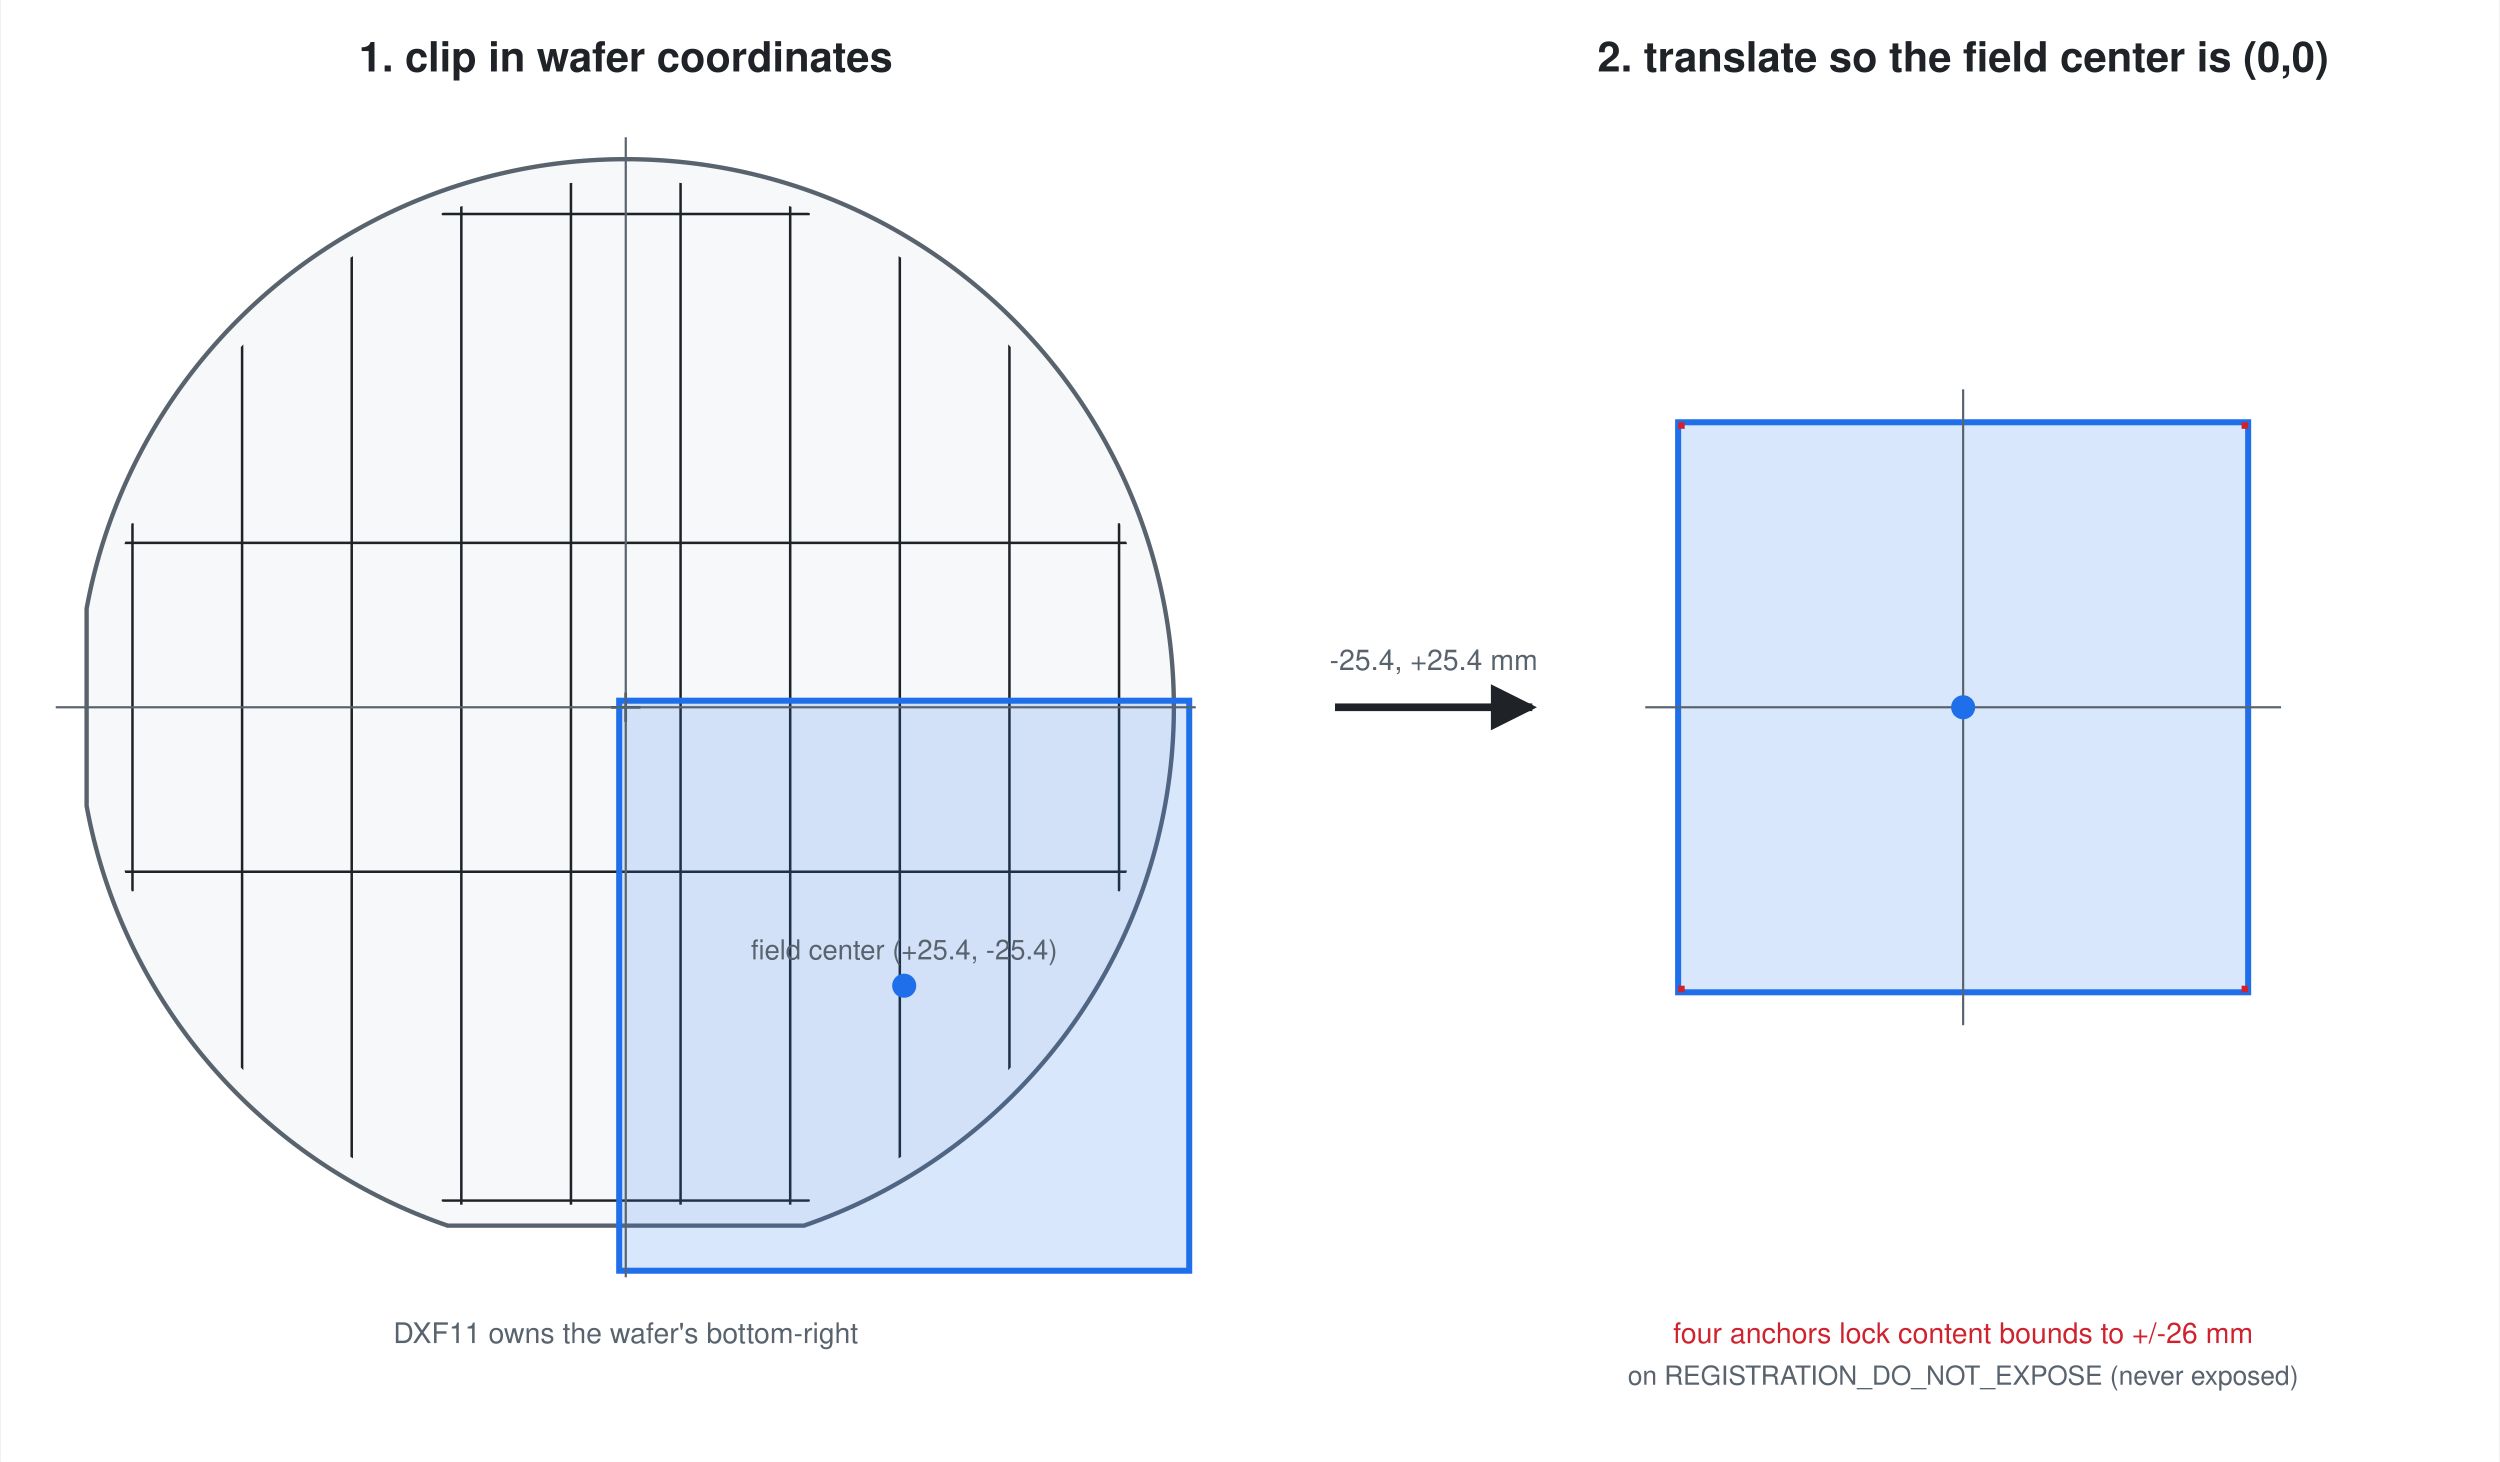
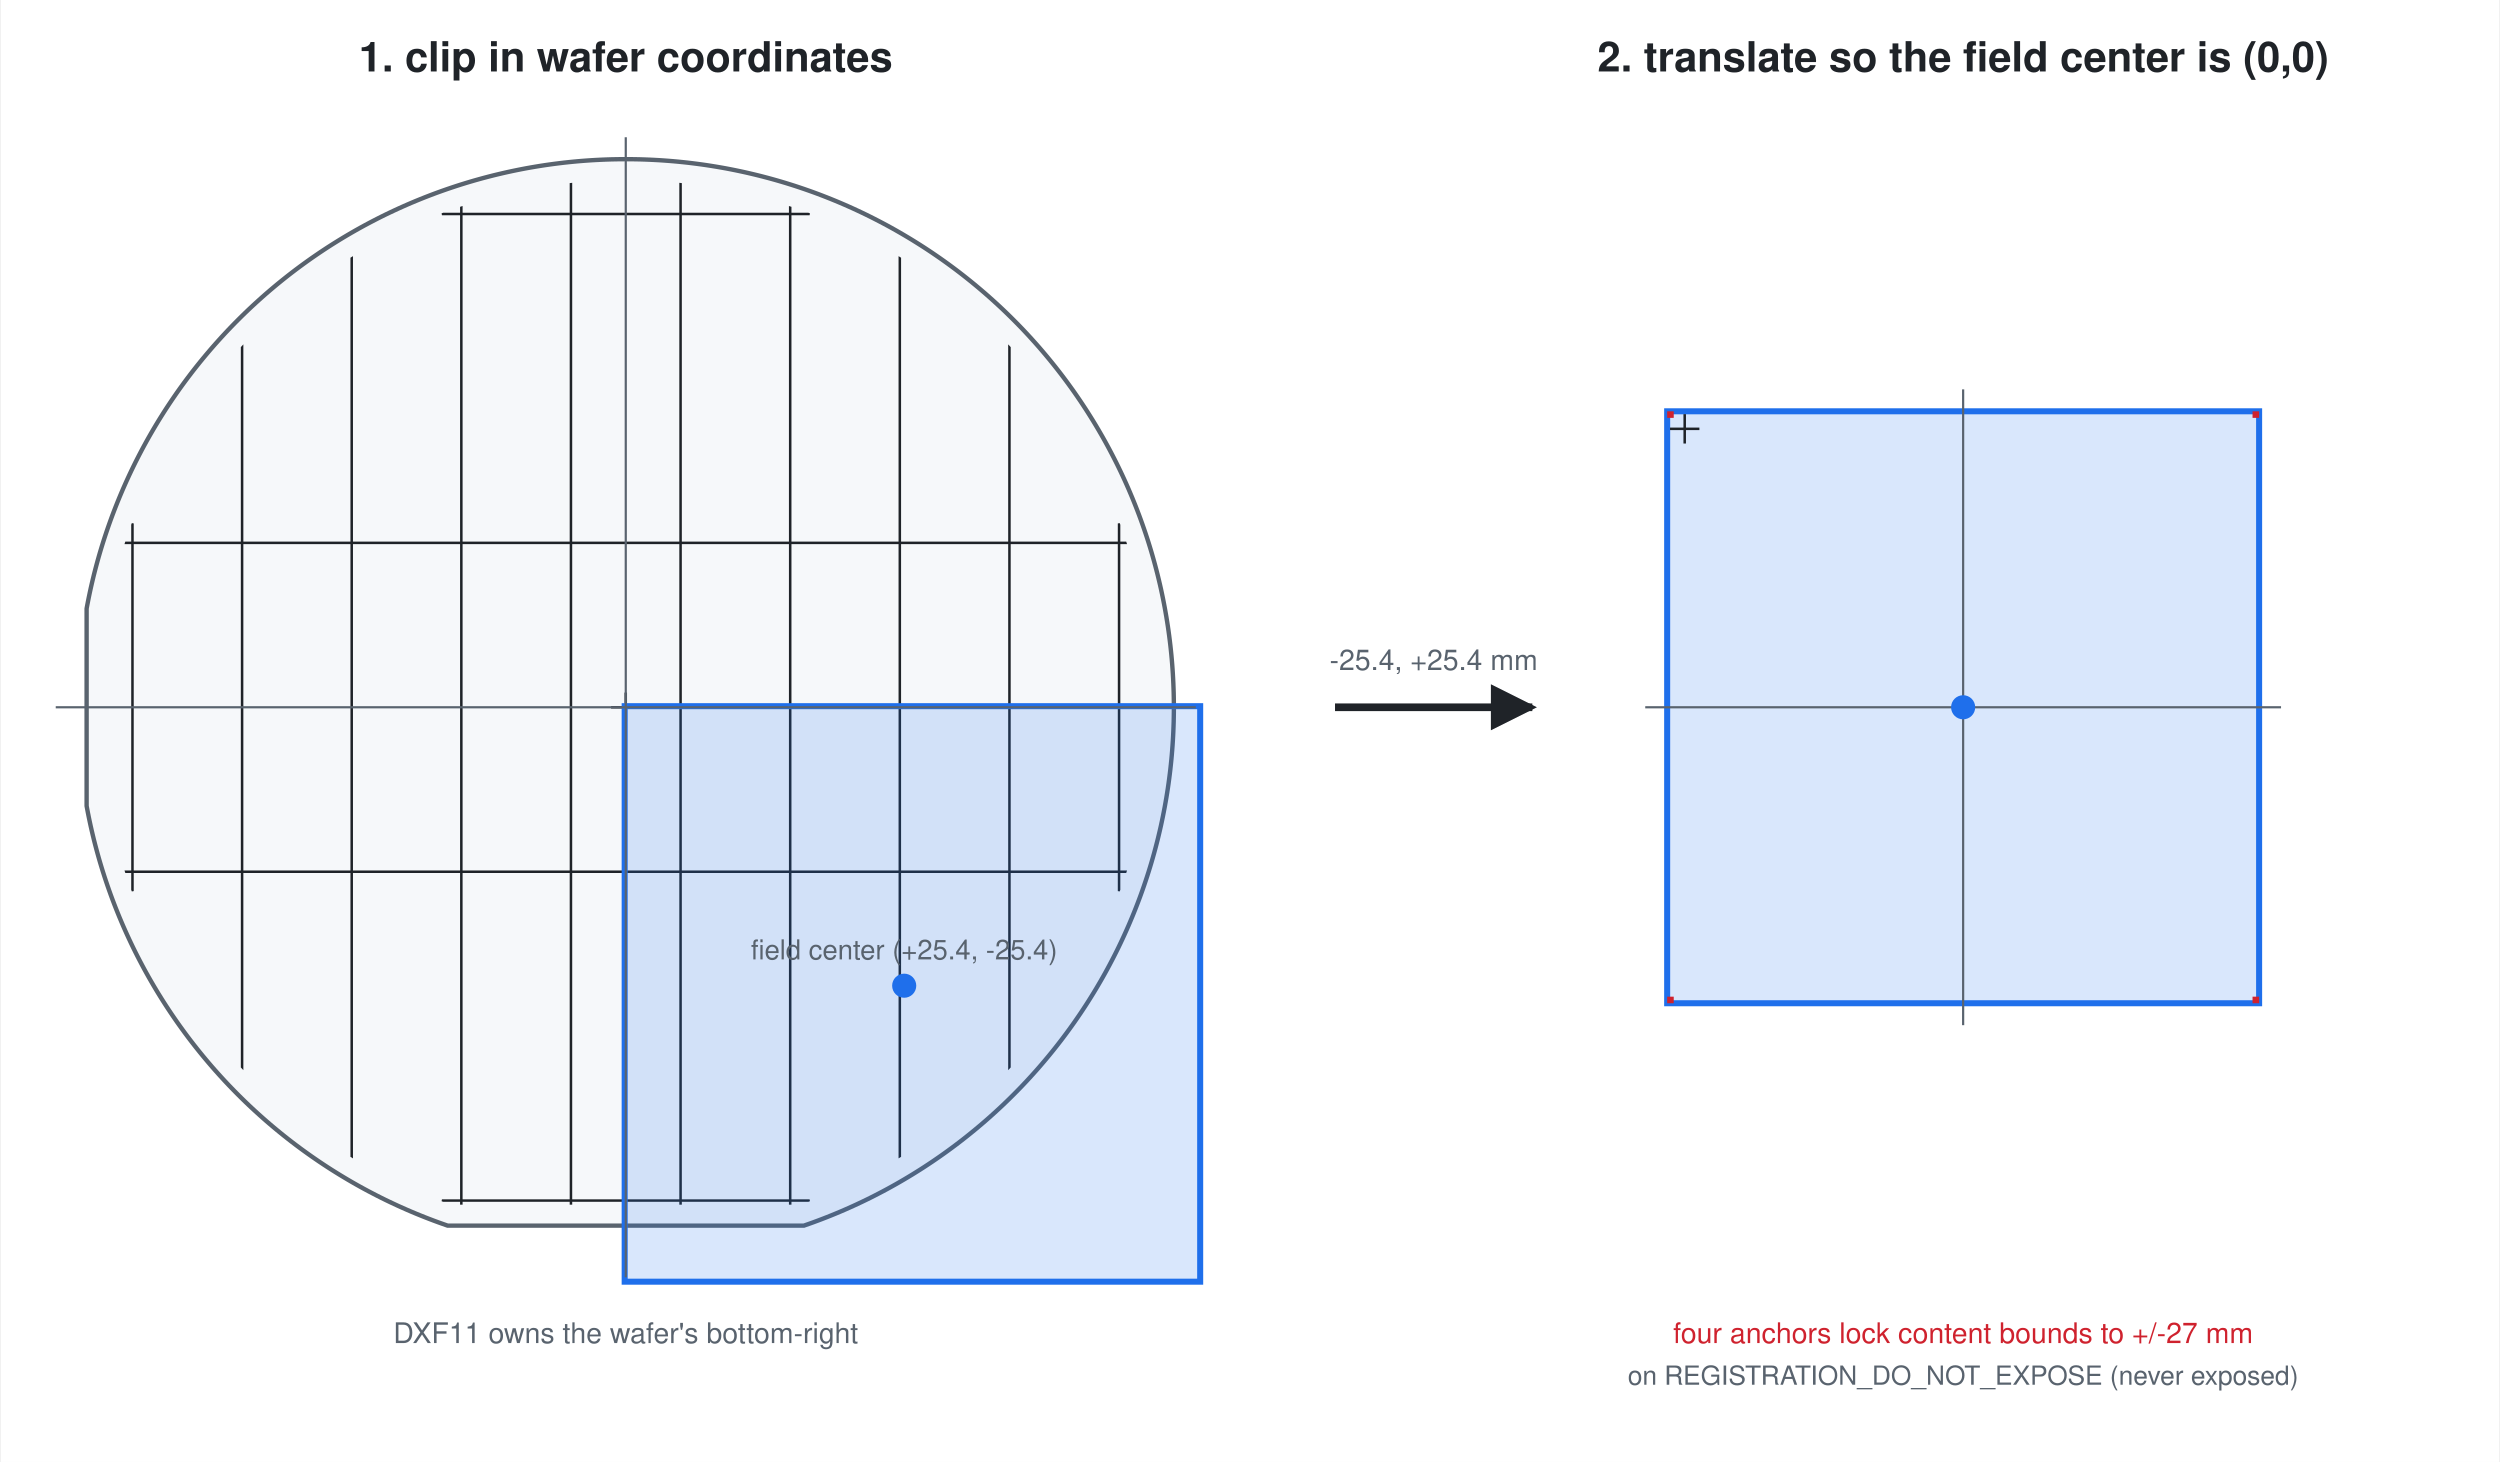
<svg xmlns="http://www.w3.org/2000/svg" width="1050" height="614" viewBox="-57.000 -64.520 227.890 133.360" role="img">
  <style>
    .bg { fill: #ffffff; }
    text { font-family: ui-sans-serif, -apple-system, "Segoe UI", Helvetica, sans-serif; }
    .ink { fill: #1f2328; }
    .muted { fill: #59636e; }
    .warn { fill: #cf222e; }
    .s-ink { stroke: #1f2328; fill: none; }
    .s-muted { stroke: #59636e; fill: none; }
    .s-warn { stroke: #cf222e; fill: none; }
    .wafer { fill: #f6f8fa; stroke: #59636e; }
    .safe { fill: none; stroke: #59636e; stroke-dasharray: 1.6 1.6; }
    .cut { fill: #1f2328; stroke: #1f2328; }
    .overlap { fill: #cf222e; opacity: 0.18; stroke: none; }
    .anchor { fill: #cf222e; }
    .hole { fill: #ffffff; stroke: #8c959f; }
    .plate { fill: #1f6feb; opacity: 0.09; stroke: #1f6feb; }
    @media (prefers-color-scheme: dark) {
      .bg { fill: #0d1117; }
      .ink { fill: #e6edf3; }
      .muted { fill: #9198a1; }
      .warn { fill: #ff7b72; }
      .s-ink { stroke: #e6edf3; }
      .s-muted { stroke: #9198a1; }
      .s-warn { stroke: #ff7b72; }
      .wafer { fill: #161b22; stroke: #9198a1; }
      .safe { stroke: #9198a1; }
      .cut { fill: #e6edf3; stroke: #e6edf3; }
      .hole { fill: #0d1117; stroke: #6e7681; }
      .anchor { fill: #ff7b72; }
    }
  </style>
  <defs>
    <marker id="arrow" viewBox="0 0 10 10" refX="9" refY="5" markerWidth="6" markerHeight="6" orient="auto-start-reverse">
      <path d="M 0 0 L 10 5 L 0 10 z" class="ink" />
    </marker>
  </defs>
  <rect class="bg" x="-57.000" y="-64.520" width="227.890" height="133.360" />
  <g transform="scale(1,-1)">
    <polygon class="wafer" points="50,0 49.998,0.436 49.992,0.873 49.983,1.309 49.969,1.745 49.952,2.181 49.931,2.617 49.907,3.052 49.878,3.488 49.846,3.923 49.81,4.358 49.77,4.792 49.726,5.226 49.679,5.66 49.627,6.093 49.572,6.526 49.513,6.959 49.451,7.391 49.384,7.822 49.314,8.252 49.24,8.682 49.163,9.112 49.081,9.54 48.996,9.968 48.907,10.396 48.815,10.822 48.718,11.248 48.618,11.672 48.515,12.096 48.407,12.519 48.296,12.941 48.181,13.362 48.063,13.782 47.941,14.201 47.815,14.619 47.686,15.035 47.553,15.451 47.416,15.865 47.276,16.278 47.132,16.69 46.985,17.101 46.834,17.51 46.679,17.918 46.521,18.325 46.359,18.73 46.194,19.134 46.025,19.537 45.853,19.938 45.677,20.337 45.498,20.735 45.315,21.131 45.129,21.526 44.94,21.919 44.747,22.31 44.55,22.7 44.35,23.087 44.147,23.474 43.941,23.858 43.731,24.241 43.518,24.621 43.301,25 43.081,25.377 42.858,25.752 42.632,26.125 42.402,26.496 42.17,26.865 41.934,27.232 41.694,27.597 41.452,27.96 41.206,28.32 40.958,28.679 40.706,29.035 40.451,29.389 40.193,29.741 39.932,30.091 39.668,30.438 39.401,30.783 39.13,31.126 38.857,31.466 38.581,31.804 38.302,32.139 38.02,32.472 37.736,32.803 37.448,33.131 37.157,33.456 36.864,33.779 36.568,34.1 36.269,34.418 35.967,34.733 35.663,35.045 35.355,35.355 35.045,35.663 34.733,35.967 34.418,36.269 34.1,36.568 33.779,36.864 33.456,37.157 33.131,37.448 32.803,37.736 32.472,38.02 32.139,38.302 31.804,38.581 31.466,38.857 31.126,39.13 30.783,39.401 30.438,39.668 30.091,39.932 29.741,40.193 29.389,40.451 29.035,40.706 28.679,40.958 28.32,41.206 27.96,41.452 27.597,41.694 27.232,41.934 26.865,42.17 26.496,42.402 26.125,42.632 25.752,42.858 25.377,43.081 25,43.301 24.621,43.518 24.241,43.731 23.858,43.941 23.474,44.147 23.087,44.35 22.7,44.55 22.31,44.747 21.919,44.94 21.526,45.129 21.131,45.315 20.735,45.498 20.337,45.677 19.938,45.853 19.537,46.025 19.134,46.194 18.73,46.359 18.325,46.521 17.918,46.679 17.51,46.834 17.101,46.985 16.69,47.132 16.278,47.276 15.865,47.416 15.451,47.553 15.035,47.686 14.619,47.815 14.201,47.941 13.782,48.063 13.362,48.181 12.941,48.296 12.519,48.407 12.096,48.515 11.672,48.618 11.248,48.718 10.822,48.815 10.396,48.907 9.968,48.996 9.54,49.081 9.112,49.163 8.682,49.24 8.252,49.314 7.822,49.384 7.391,49.451 6.959,49.513 6.526,49.572 6.093,49.627 5.66,49.679 5.226,49.726 4.792,49.77 4.358,49.81 3.923,49.846 3.488,49.878 3.052,49.907 2.617,49.931 2.181,49.952 1.745,49.969 1.309,49.983 0.873,49.992 0.436,49.998 0,50 -0.436,49.998 -0.873,49.992 -1.309,49.983 -1.745,49.969 -2.181,49.952 -2.617,49.931 -3.052,49.907 -3.488,49.878 -3.923,49.846 -4.358,49.81 -4.792,49.77 -5.226,49.726 -5.66,49.679 -6.093,49.627 -6.526,49.572 -6.959,49.513 -7.391,49.451 -7.822,49.384 -8.252,49.314 -8.682,49.24 -9.112,49.163 -9.54,49.081 -9.968,48.996 -10.396,48.907 -10.822,48.815 -11.248,48.718 -11.672,48.618 -12.096,48.515 -12.519,48.407 -12.941,48.296 -13.362,48.181 -13.782,48.063 -14.201,47.941 -14.619,47.815 -15.035,47.686 -15.451,47.553 -15.865,47.416 -16.278,47.276 -16.69,47.132 -17.101,46.985 -17.51,46.834 -17.918,46.679 -18.325,46.521 -18.73,46.359 -19.134,46.194 -19.537,46.025 -19.938,45.853 -20.337,45.677 -20.735,45.498 -21.131,45.315 -21.526,45.129 -21.919,44.94 -22.31,44.747 -22.7,44.55 -23.087,44.35 -23.474,44.147 -23.858,43.941 -24.241,43.731 -24.621,43.518 -25,43.301 -25.377,43.081 -25.752,42.858 -26.125,42.632 -26.496,42.402 -26.865,42.17 -27.232,41.934 -27.597,41.694 -27.96,41.452 -28.32,41.206 -28.679,40.958 -29.035,40.706 -29.389,40.451 -29.741,40.193 -30.091,39.932 -30.438,39.668 -30.783,39.401 -31.126,39.13 -31.466,38.857 -31.804,38.581 -32.139,38.302 -32.472,38.02 -32.803,37.736 -33.131,37.448 -33.456,37.157 -33.779,36.864 -34.1,36.568 -34.418,36.269 -34.733,35.967 -35.045,35.663 -35.355,35.355 -35.663,35.045 -35.967,34.733 -36.269,34.418 -36.568,34.1 -36.864,33.779 -37.157,33.456 -37.448,33.131 -37.736,32.803 -38.02,32.472 -38.302,32.139 -38.581,31.804 -38.857,31.466 -39.13,31.126 -39.401,30.783 -39.668,30.438 -39.932,30.091 -40.193,29.741 -40.451,29.389 -40.706,29.035 -40.958,28.679 -41.206,28.32 -41.452,27.96 -41.694,27.597 -41.934,27.232 -42.17,26.865 -42.402,26.496 -42.632,26.125 -42.858,25.752 -43.081,25.377 -43.301,25 -43.518,24.621 -43.731,24.241 -43.941,23.858 -44.147,23.474 -44.35,23.087 -44.55,22.7 -44.747,22.31 -44.94,21.919 -45.129,21.526 -45.315,21.131 -45.498,20.735 -45.677,20.337 -45.853,19.938 -46.025,19.537 -46.194,19.134 -46.359,18.73 -46.521,18.325 -46.679,17.918 -46.834,17.51 -46.985,17.101 -47.132,16.69 -47.276,16.278 -47.416,15.865 -47.553,15.451 -47.686,15.035 -47.815,14.619 -47.941,14.201 -48.063,13.782 -48.181,13.362 -48.296,12.941 -48.407,12.519 -48.515,12.096 -48.618,11.672 -48.718,11.248 -48.815,10.822 -48.907,10.396 -48.996,9.968 -49.081,9.54 -49.163,9.112 -49.183,8.998 -49.183,-8.998 -49.163,-9.112 -49.081,-9.54 -48.996,-9.968 -48.907,-10.396 -48.815,-10.822 -48.718,-11.248 -48.618,-11.672 -48.515,-12.096 -48.407,-12.519 -48.296,-12.941 -48.181,-13.362 -48.063,-13.782 -47.941,-14.201 -47.815,-14.619 -47.686,-15.035 -47.553,-15.451 -47.416,-15.865 -47.276,-16.278 -47.132,-16.69 -46.985,-17.101 -46.834,-17.51 -46.679,-17.918 -46.521,-18.325 -46.359,-18.73 -46.194,-19.134 -46.025,-19.537 -45.853,-19.938 -45.677,-20.337 -45.498,-20.735 -45.315,-21.131 -45.129,-21.526 -44.94,-21.919 -44.747,-22.31 -44.55,-22.7 -44.35,-23.087 -44.147,-23.474 -43.941,-23.858 -43.731,-24.241 -43.518,-24.621 -43.301,-25 -43.081,-25.377 -42.858,-25.752 -42.632,-26.125 -42.402,-26.496 -42.17,-26.865 -41.934,-27.232 -41.694,-27.597 -41.452,-27.96 -41.206,-28.32 -40.958,-28.679 -40.706,-29.035 -40.451,-29.389 -40.193,-29.741 -39.932,-30.091 -39.668,-30.438 -39.401,-30.783 -39.13,-31.126 -38.857,-31.466 -38.581,-31.804 -38.302,-32.139 -38.02,-32.472 -37.736,-32.803 -37.448,-33.131 -37.157,-33.456 -36.864,-33.779 -36.568,-34.1 -36.269,-34.418 -35.967,-34.733 -35.663,-35.045 -35.355,-35.355 -35.045,-35.663 -34.733,-35.967 -34.418,-36.269 -34.1,-36.568 -33.779,-36.864 -33.456,-37.157 -33.131,-37.448 -32.803,-37.736 -32.472,-38.02 -32.139,-38.302 -31.804,-38.581 -31.466,-38.857 -31.126,-39.13 -30.783,-39.401 -30.438,-39.668 -30.091,-39.932 -29.741,-40.193 -29.389,-40.451 -29.035,-40.706 -28.679,-40.958 -28.32,-41.206 -27.96,-41.452 -27.597,-41.694 -27.232,-41.934 -26.865,-42.17 -26.496,-42.402 -26.125,-42.632 -25.752,-42.858 -25.377,-43.081 -25,-43.301 -24.621,-43.518 -24.241,-43.731 -23.858,-43.941 -23.474,-44.147 -23.087,-44.35 -22.7,-44.55 -22.31,-44.747 -21.919,-44.94 -21.526,-45.129 -21.131,-45.315 -20.735,-45.498 -20.337,-45.677 -19.938,-45.853 -19.537,-46.025 -19.134,-46.194 -18.73,-46.359 -18.325,-46.521 -17.918,-46.679 -17.51,-46.834 -17.101,-46.985 -16.69,-47.132 -16.278,-47.276 -16.25,-47.286 16.25,-47.286 16.278,-47.276 16.69,-47.132 17.101,-46.985 17.51,-46.834 17.918,-46.679 18.325,-46.521 18.73,-46.359 19.134,-46.194 19.537,-46.025 19.938,-45.853 20.337,-45.677 20.735,-45.498 21.131,-45.315 21.526,-45.129 21.919,-44.94 22.31,-44.747 22.7,-44.55 23.087,-44.35 23.474,-44.147 23.858,-43.941 24.241,-43.731 24.621,-43.518 25,-43.301 25.377,-43.081 25.752,-42.858 26.125,-42.632 26.496,-42.402 26.865,-42.17 27.232,-41.934 27.597,-41.694 27.96,-41.452 28.32,-41.206 28.679,-40.958 29.035,-40.706 29.389,-40.451 29.741,-40.193 30.091,-39.932 30.438,-39.668 30.783,-39.401 31.126,-39.13 31.466,-38.857 31.804,-38.581 32.139,-38.302 32.472,-38.02 32.803,-37.736 33.131,-37.448 33.456,-37.157 33.779,-36.864 34.1,-36.568 34.418,-36.269 34.733,-35.967 35.045,-35.663 35.355,-35.355 35.663,-35.045 35.967,-34.733 36.269,-34.418 36.568,-34.1 36.864,-33.779 37.157,-33.456 37.448,-33.131 37.736,-32.803 38.02,-32.472 38.302,-32.139 38.581,-31.804 38.857,-31.466 39.13,-31.126 39.401,-30.783 39.668,-30.438 39.932,-30.091 40.193,-29.741 40.451,-29.389 40.706,-29.035 40.958,-28.679 41.206,-28.32 41.452,-27.96 41.694,-27.597 41.934,-27.232 42.17,-26.865 42.402,-26.496 42.632,-26.125 42.858,-25.752 43.081,-25.377 43.301,-25 43.518,-24.621 43.731,-24.241 43.941,-23.858 44.147,-23.474 44.35,-23.087 44.55,-22.7 44.747,-22.31 44.94,-21.919 45.129,-21.526 45.315,-21.131 45.498,-20.735 45.677,-20.337 45.853,-19.938 46.025,-19.537 46.194,-19.134 46.359,-18.73 46.521,-18.325 46.679,-17.918 46.834,-17.51 46.985,-17.101 47.132,-16.69 47.276,-16.278 47.416,-15.865 47.553,-15.451 47.686,-15.035 47.815,-14.619 47.941,-14.201 48.063,-13.782 48.181,-13.362 48.296,-12.941 48.407,-12.519 48.515,-12.096 48.618,-11.672 48.718,-11.248 48.815,-10.822 48.907,-10.396 48.996,-9.968 49.081,-9.54 49.163,-9.112 49.24,-8.682 49.314,-8.252 49.384,-7.822 49.451,-7.391 49.513,-6.959 49.572,-6.526 49.627,-6.093 49.679,-5.66 49.726,-5.226 49.77,-4.792 49.81,-4.358 49.846,-3.923 49.878,-3.488 49.907,-3.052 49.931,-2.617 49.952,-2.181 49.969,-1.745 49.983,-1.309 49.992,-0.873 49.998,-0.436" stroke-width="0.4" />
    <polygon class="cut" points="-16.636,-45.025 -16.724,-44.992 -16.77,-44.975 16.77,-44.975 16.724,-44.992 16.636,-45.025" stroke-width="0.18" />
    <polygon class="cut" points="-45.588,-15.025 -45.604,-14.975 45.604,-14.975 45.588,-15.025" stroke-width="0.18" />
    <polygon class="cut" points="-0.025,-1.25 -0.025,-0.025 -1.25,-0.025 -1.25,0.025 -0.025,0.025 -0.025,1.25 0.025,1.25 0.025,0.025 1.25,0.025 1.25,-0.025 0.025,-0.025 0.025,-1.25" stroke-width="0.18" />
    <polygon class="cut" points="-45.604,14.975 -45.588,15.025 45.588,15.025 45.604,14.975" stroke-width="0.18" />
    <polygon class="cut" points="-16.77,44.975 -16.724,44.992 -16.636,45.025 16.636,45.025 16.724,44.992 16.77,44.975" stroke-width="0.18" />
    <polygon class="cut" points="-44.975,-16.77 -44.992,-16.724 -45.025,-16.636 -45.025,16.636 -44.992,16.724 -44.975,16.77" stroke-width="0.18" />
    <polygon class="cut" points="44.975,-16.77 44.975,16.77 44.992,16.724 45.025,16.636 45.025,-16.636 44.992,-16.724" stroke-width="0.18" />
    <polygon class="cut" points="-34.975,-32.875 -35.025,-32.821 -35.025,32.821 -34.975,32.875" stroke-width="0.18" />
    <polygon class="cut" points="34.975,-32.875 34.975,32.875 35.025,32.821 35.025,-32.821" stroke-width="0.18" />
    <polygon class="cut" points="-24.975,-40.991 -25.025,-40.96 -25.025,40.96 -24.975,40.991" stroke-width="0.18" />
    <polygon class="cut" points="24.975,-40.991 24.975,40.991 25.025,40.96 25.025,-40.96" stroke-width="0.18" />
    <polygon class="cut" points="-15.025,-45.286 -15.025,45.588 -14.975,45.604 -14.975,-45.286" stroke-width="0.18" />
    <polygon class="cut" points="14.975,-45.286 14.975,45.604 15.025,45.588 15.025,-45.286" stroke-width="0.18" />
    <polygon class="cut" points="-5.025,-45.286 -5.025,47.736 -4.998,47.739 -4.975,47.742 -4.975,-45.286" stroke-width="0.18" />
    <polygon class="cut" points="4.975,-45.286 4.975,47.742 4.998,47.739 5.025,47.736 5.025,-45.286" stroke-width="0.18" />
-     <rect class="" x="-0.6" y="-51.4" width="52" height="52" fill="#1f6feb" opacity="0.17" stroke="none" />
-     <rect class="" x="-0.6" y="-51.4" width="52" height="52" fill="none" stroke="#1f6feb" stroke-width="0.55" />
+     <rect class="" x="-0.1" y="-52.4" width="52.5" height="52.5" fill="#1f6feb" opacity="0.17" stroke="none" />
+     <rect class="" x="-0.1" y="-52.4" width="52.5" height="52.5" fill="none" stroke="#1f6feb" stroke-width="0.55" />
    <circle class="" cx="25.4" cy="-25.4" r="1.1" fill="#1f6feb" />
    <line class="s-muted" x1="-52" y1="0" x2="52" y2="0" stroke-width="0.2" />
    <line class="s-muted" x1="0" y1="-52" x2="0" y2="52" stroke-width="0.2" />
-     <rect class="" x="96" y="-26" width="52" height="52" fill="#1f6feb" opacity="0.17" stroke="none" />
-     <rect class="" x="96" y="-26" width="52" height="52" fill="none" stroke="#1f6feb" stroke-width="0.55" />
+     <rect class="" x="95" y="-27" width="54" height="54" fill="#1f6feb" opacity="0.17" stroke="none" />
+     <rect class="" x="95" y="-27" width="54" height="54" fill="none" stroke="#1f6feb" stroke-width="0.55" />
+     <polygon class="cut" points="96.575,24.15 96.575,25.375 95.35,25.375 95.35,25.425 96.575,25.425 96.575,26.65 96.625,26.65 96.625,25.425 97.85,25.425 97.85,25.375 96.625,25.375 96.625,24.15" stroke-width="0.18" />
    <line class="s-muted" x1="93" y1="0" x2="151" y2="0" stroke-width="0.2" />
    <line class="s-muted" x1="122" y1="-29" x2="122" y2="29" stroke-width="0.2" />
    <circle class="" cx="122" cy="0" r="1.1" fill="#1f6feb" />
-     <rect class="anchor" x="96" y="-26" width="0.6" height="0.6" />
-     <rect class="anchor" x="96" y="25.4" width="0.6" height="0.6" />
-     <rect class="anchor" x="147.4" y="-26" width="0.6" height="0.6" />
-     <rect class="anchor" x="147.4" y="25.4" width="0.6" height="0.6" />
+     <rect class="anchor" x="95" y="-27" width="0.6" height="0.6" />
+     <rect class="anchor" x="95" y="26.4" width="0.6" height="0.6" />
+     <rect class="anchor" x="148.4" y="-27" width="0.6" height="0.6" />
+     <rect class="anchor" x="148.4" y="26.4" width="0.6" height="0.6" />
    <line class="s-ink" x1="64.7" y1="0" x2="82.7" y2="0" stroke-width="0.7" marker-end="url(#arrow)" />
  </g>
  <text class="ink" x="0.000" y="-58.000" font-size="3.8" text-anchor="middle" font-weight="600">1.  clip in wafer coordinates</text>
  <text class="muted" x="25.400" y="23.000" font-size="2.5" text-anchor="middle">field center (+25.4, -25.4)</text>
  <text class="muted" x="0.000" y="58.000" font-size="2.6" text-anchor="middle">DXF11 owns the wafer's bottom-right</text>
  <text class="ink" x="122.000" y="-58.000" font-size="3.8" text-anchor="middle" font-weight="600">2.  translate so the field center is (0,0)</text>
-   <text class="warn" x="122.000" y="58.000" font-size="2.6" text-anchor="middle">four anchors lock content bounds to +/-26 mm</text>
+   <text class="warn" x="122.000" y="58.000" font-size="2.6" text-anchor="middle">four anchors lock content bounds to +/-27 mm</text>
  <text class="muted" x="122.000" y="61.800" font-size="2.4" text-anchor="middle">on REGISTRATION_DO_NOT_EXPOSE  (never exposed)</text>
  <text class="muted" x="73.700" y="-3.400" font-size="2.6" text-anchor="middle">-25.4, +25.4 mm</text>
</svg>
